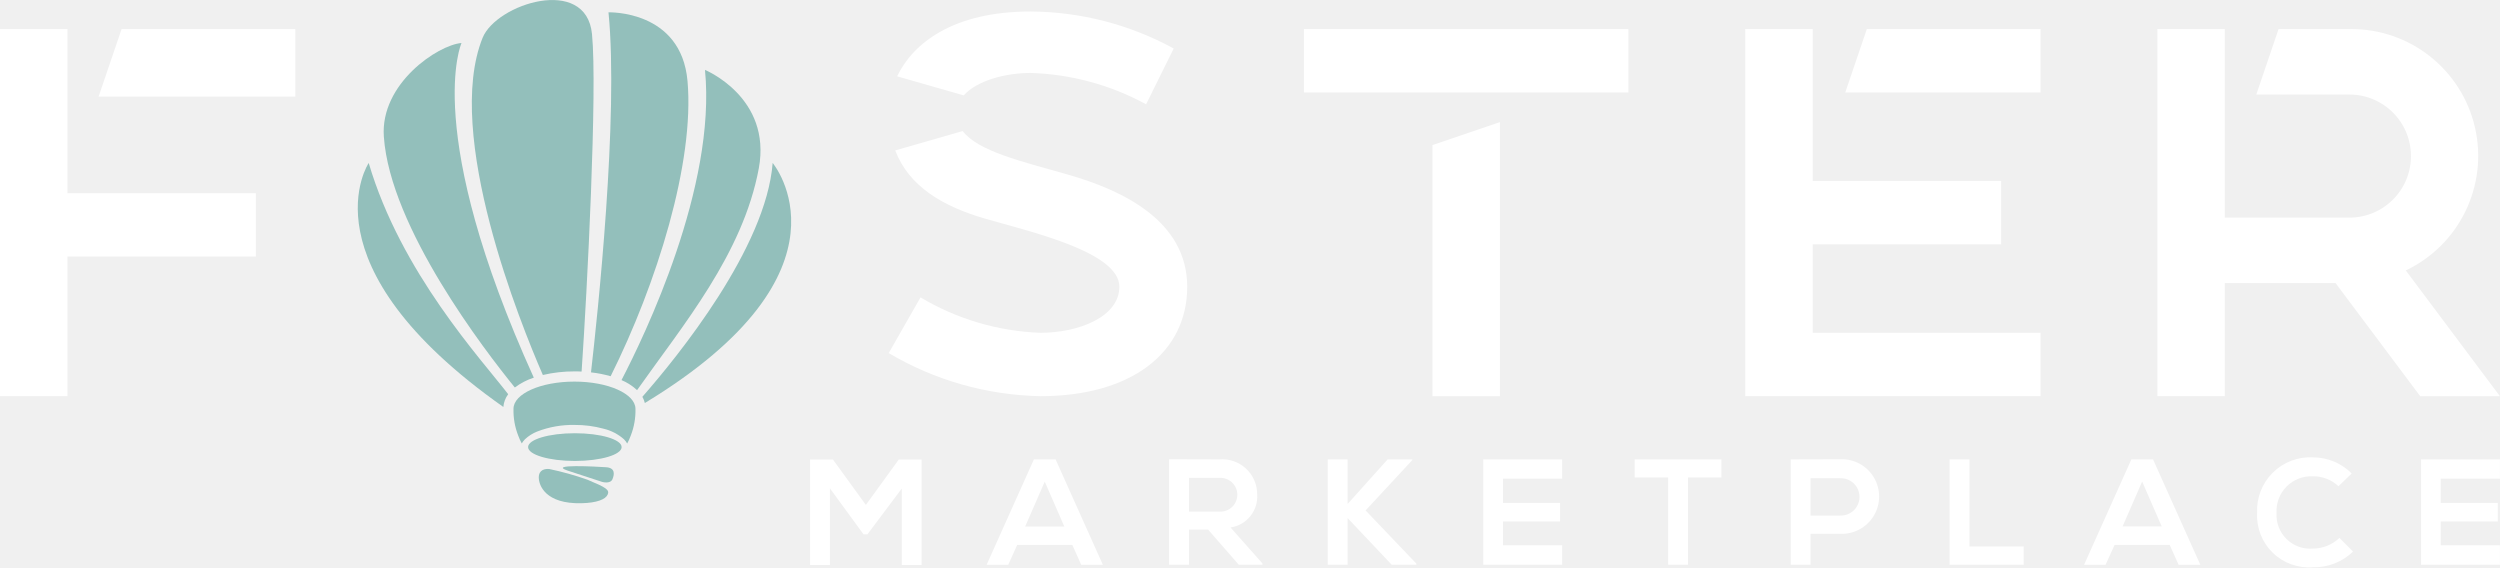
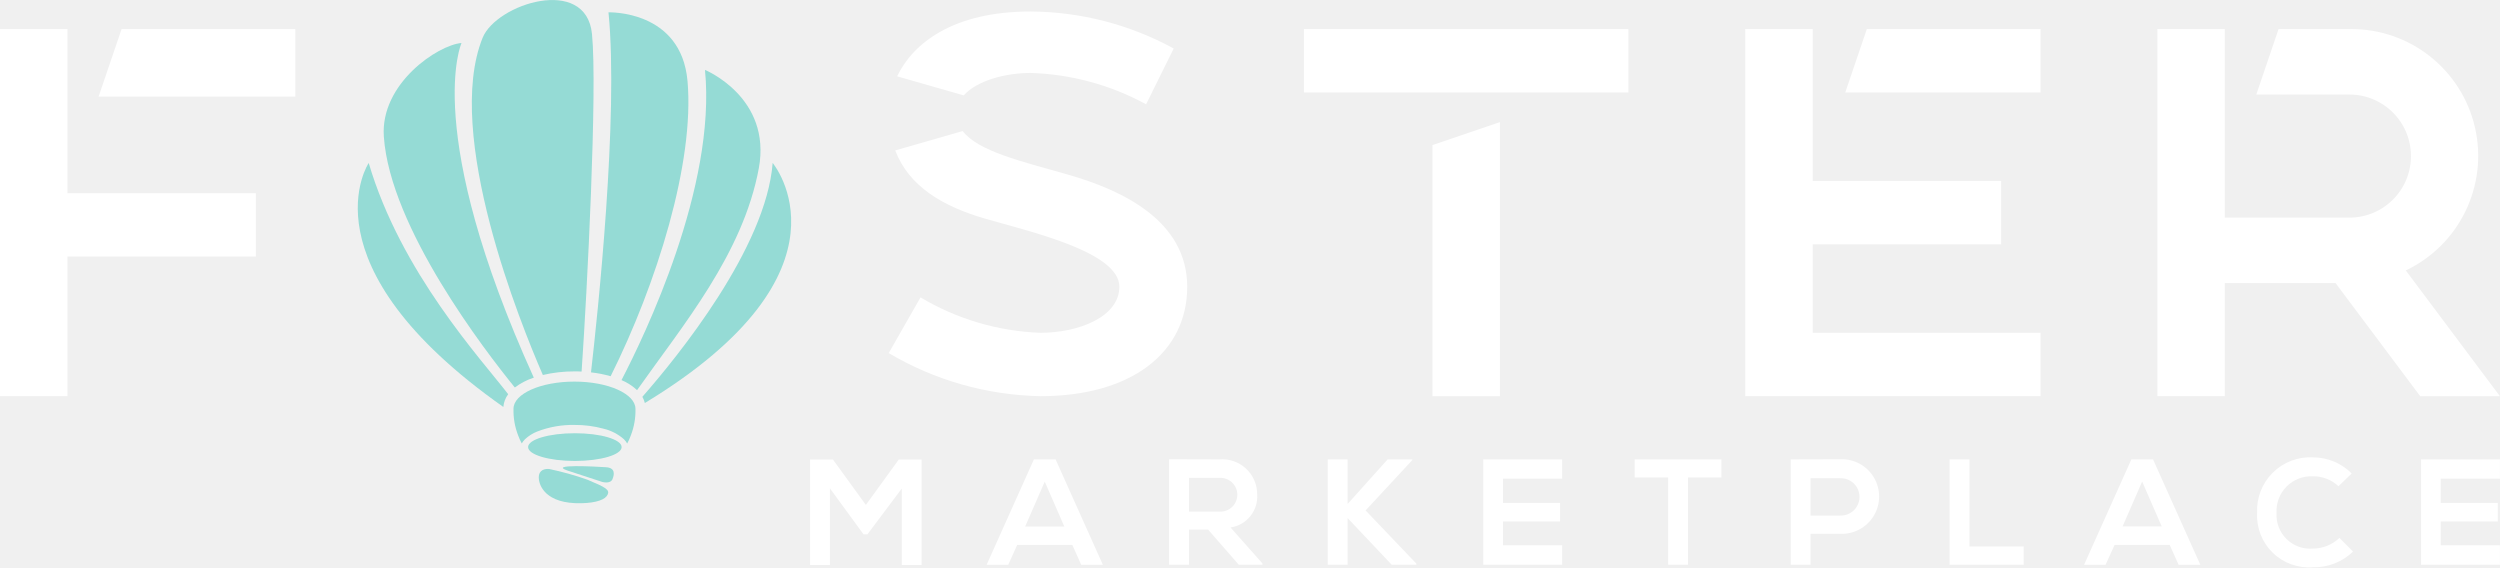
- <svg xmlns="http://www.w3.org/2000/svg" id="Component_1147_7" data-name="Component 1147 – 7" width="176.396" height="40.025" viewBox="0 0 176.396 40.025">
-   <g id="Desktop_Foster_SVG_Logo" data-name="Desktop Foster SVG Logo">
-     <path id="Path_68807" data-name="Path 68807" d="M4.761,16.77H0v25.9H4.761v-9.85H18.053V28.351H4.761Z" transform="translate(0 -14.719)" fill="#fff" />
-     <path id="Path_68808" data-name="Path 68808" d="M56.91,21.535H70.79V16.77H58.532Z" transform="translate(-49.953 -14.719)" fill="#fff" />
-     <path id="Path_68809" data-name="Path 68809" d="M525.617,78.716c-3.278-.934-6.31-1.643-7.4-3.066l-4.758,1.367c.966,2.54,3.355,3.943,6.326,4.809,3.134.909,9.488,2.344,9.488,4.805,0,2.132-2.871,3.254-5.577,3.254a17.764,17.764,0,0,1-8.453-2.5L513,91.316a21.812,21.812,0,0,0,10.7,3.041c6.376,0,10.361-3.04,10.361-7.73C534.051,82,529.536,79.83,525.617,78.716Z" transform="translate(-450.293 -66.403)" fill="#fff" />
-     <path id="Path_68810" data-name="Path 68810" d="M527.28,10.976a18.169,18.169,0,0,1,8.146,2.212l1.947-3.937A21.332,21.332,0,0,0,527.28,6.64c-5.472,0-8.3,2.237-9.421,4.574l4.7,1.345C523.484,11.514,525.507,10.976,527.28,10.976Z" transform="translate(-454.559 -5.829)" fill="#fff" />
-     <path id="Path_68811" data-name="Path 68811" d="M826.86,89.836h4.76V70.5l-4.76,1.621Z" transform="translate(-725.789 -61.883)" fill="#fff" />
-     <rect id="Rectangle_1843" data-name="Rectangle 1843" width="22.891" height="4.475" transform="translate(92.005 2.05)" fill="#fff" />
-     <path id="Path_68812" data-name="Path 68812" d="M1065.14,21.245h13.78V16.77h-12.257Z" transform="translate(-934.942 -14.719)" fill="#fff" />
-     <path id="Path_68813" data-name="Path 68813" d="M1012.181,31.959h13.292V27.484h-13.292V16.77h-4.761v25.9h20.835V38.2h-16.074Z" transform="translate(-884.278 -14.719)" fill="#fff" />
-     <path id="Path_68814" data-name="Path 68814" d="M1262.9,33.8a8.948,8.948,0,0,0-3.929-17.03h-5.048l-1.572,4.62h6.479a4.343,4.343,0,1,1,0,8.684h-8.7V16.77h-4.757v25.9h4.757V34.693h7.815l5.972,7.981h5.623Z" transform="translate(-1093.151 -14.719)" fill="#fff" />
-     <path id="Path_68815" data-name="Path 68815" d="M474.071,267.315l-2.423,3.231h-.276L469,267.3v5.409h-1.4V265.27h1.615l2.322,3.2,2.322-3.2h1.612v7.438h-1.4Z" transform="translate(-410.443 -232.844)" fill="#fff" />
-     <path id="Path_68816" data-name="Path 68816" d="M575.568,271.19h-3.892l-.631,1.4H569.52l3.336-7.438h1.53l3.336,7.438h-1.529Zm-1.947-4.469-1.381,3.167H575Z" transform="translate(-499.905 -232.739)" fill="#fff" />
-     <path id="Path_68817" data-name="Path 68817" d="M681.419,272.544H679.75l-2.167-2.481h-1.345v2.481H674.83V265.1c1.181,0,2.359.01,3.539.01a2.466,2.466,0,0,1,2.678,2.467,2.207,2.207,0,0,1-1.881,2.337l2.253,2.539Zm-5.185-6.13v2.38h2.135a1.193,1.193,0,1,0,0-2.38Z" transform="translate(-592.342 -232.696)" fill="#fff" />
-     <path id="Path_68818" data-name="Path 68818" d="M772.391,265.223l-3.3,3.559,3.58,3.751v.081h-1.736l-3.113-3.293v3.293h-1.4V265.18h1.4v3.146l2.825-3.146h1.743Z" transform="translate(-672.737 -232.766)" fill="#fff" />
-     <path id="Path_68819" data-name="Path 68819" d="M861.748,272.614H856.18V265.18h5.568v1.36h-4.175v1.711H861.6v1.307h-4.026v1.68h4.175Z" transform="translate(-751.525 -232.766)" fill="#fff" />
-     <path id="Path_68820" data-name="Path 68820" d="M945.949,266.456H943.59V265.18h6.12v1.276h-2.359v6.158h-1.4Z" transform="translate(-828.25 -232.766)" fill="#fff" />
-     <path id="Path_68821" data-name="Path 68821" d="M1037.117,270.36h-2.1v2.184h-1.4V265.11c1.168,0,2.337-.01,3.507-.01A2.632,2.632,0,1,1,1037.117,270.36Zm-2.1-1.286h2.1a1.318,1.318,0,1,0,0-2.635h-2.1Z" transform="translate(-907.267 -232.696)" fill="#fff" />
-     <path id="Path_68822" data-name="Path 68822" d="M1126.772,265.18v6.142h3.826v1.292h-5.228V265.18Z" transform="translate(-987.811 -232.766)" fill="#fff" />
-     <path id="Path_68823" data-name="Path 68823" d="M1209.041,271.19h-3.888l-.638,1.4H1203l3.337-7.438h1.529l3.337,7.438h-1.531Zm-1.943-4.474-1.381,3.167h2.761Z" transform="translate(-1055.951 -232.739)" fill="#fff" />
-     <path id="Path_68824" data-name="Path 68824" d="M1309.648,270.647a3.92,3.92,0,0,1-2.826,1.106,3.657,3.657,0,0,1-3.942-3.837,3.746,3.746,0,0,1,3.942-3.916,3.842,3.842,0,0,1,2.732,1.137l-.935.9a2.558,2.558,0,0,0-1.8-.7,2.45,2.45,0,0,0-2.567,2.582,2.376,2.376,0,0,0,2.567,2.518,2.737,2.737,0,0,0,1.87-.754Z" transform="translate(-1143.622 -231.729)" fill="#fff" />
-     <path id="Path_68825" data-name="Path 68825" d="M1403.078,272.614h-5.568V265.18h5.568v1.36H1398.9v1.711h4.027v1.307H1398.9v1.68h4.176Z" transform="translate(-1226.685 -232.766)" fill="#fff" />
-     <path id="Path_68826" data-name="Path 68826" d="M216.776,111.277a1.725,1.725,0,0,1,.341-.9c-1.908-2.484-7.555-8.567-9.842-16.315C207.274,94.06,202.487,101.214,216.776,111.277Z" transform="translate(-181.26 -82.562)" fill="#93bfbb" />
-     <path id="Path_68827" data-name="Path 68827" d="M232,48.433c-7.9-17.439-5.1-23.613-5.1-23.613-1.661.138-5.745,2.863-5.481,6.607.446,6.426,7.13,15.1,9.242,17.7A4.541,4.541,0,0,1,232,48.433Z" transform="translate(-194.336 -21.786)" fill="#93bfbb" />
-     <path id="Path_68828" data-name="Path 68828" d="M279.569,26.2c.17,0,.339,0,.507.012.394-5.721,1.123-19.9.733-23.821-.416-4.156-6.752-2.127-7.72.276-2.737,6.8,2.689,20.2,4.253,23.787A9.6,9.6,0,0,1,279.569,26.2Z" transform="translate(-239.039 0.005)" fill="#93bfbb" />
-     <path id="Path_68829" data-name="Path 68829" d="M341.13,32.516a8.555,8.555,0,0,1,1.386.273c3.259-6.53,5.932-15.09,5.424-20.828-.446-5.03-5.576-4.847-5.576-4.847C343.091,14.449,341.591,28.514,341.13,32.516Z" transform="translate(-299.43 -6.243)" fill="#93bfbb" />
-     <path id="Path_68830" data-name="Path 68830" d="M364.621,40.35c.815,8.236-4.262,18.761-5.891,21.886a3.7,3.7,0,0,1,1.1.708c3.2-4.546,7.465-9.591,8.589-15.647C369.345,42.283,364.621,40.35,364.621,40.35Z" transform="translate(-314.879 -35.417)" fill="#93bfbb" />
-     <path id="Path_68831" data-name="Path 68831" d="M379.983,94.06c-.46,5.98-6.673,13.626-9.193,16.5a1.672,1.672,0,0,1,.174.439C386.354,101.661,379.983,94.06,379.983,94.06Z" transform="translate(-325.465 -82.562)" fill="#93bfbb" />
-     <path id="Path_68832" data-name="Path 68832" d="M300.66,220.27c-2.375,0-4.3.856-4.3,1.919a4.827,4.827,0,0,0,.331,1.885,3.9,3.9,0,0,0,.253.56,1.422,1.422,0,0,1,.225-.295,2.719,2.719,0,0,1,.868-.548,6.936,6.936,0,0,1,2.624-.463,7.594,7.594,0,0,1,2.063.268,3.336,3.336,0,0,1,1.43.743,1.458,1.458,0,0,1,.229.3,4.011,4.011,0,0,0,.252-.56,4.838,4.838,0,0,0,.332-1.885C304.962,221.129,303.037,220.27,300.66,220.27Z" transform="translate(-260.129 -193.345)" fill="#93bfbb" />
-     <path id="Path_68833" data-name="Path 68833" d="M308.11,250.07c-1.823,0-3.3.438-3.3.978s1.478.978,3.3.978,3.3-.438,3.3-.978S309.933,250.07,308.11,250.07Z" transform="translate(-267.549 -219.502)" fill="#93bfbb" />
-     <path id="Path_68834" data-name="Path 68834" d="M314.416,271.442a21.012,21.012,0,0,0-2.689-.755c-.284-.031-.747.037-.747.592s.465,1.881,3.014,1.821c1.088-.024,1.7-.275,1.847-.611S315.737,271.993,314.416,271.442Z" transform="translate(-272.965 -237.593)" fill="#93bfbb" />
-     <path id="Path_68835" data-name="Path 68835" d="M325.229,269.379l2.413.79s.583.174.733-.2.171-.794-.455-.835S323.742,268.891,325.229,269.379Z" transform="translate(-285.156 -236.167)" fill="#93bfbb" />
-   </g>
+ <svg xmlns="http://www.w3.org/2000/svg" id="Desktop_Foster_SVG_Logo" data-name="Desktop Foster SVG Logo" width="176.396" height="40.024" viewBox="0 0 176.396 40.024">
+   <path id="Path_68807" data-name="Path 68807" d="M4.761,16.77H0v25.9H4.761v-9.85H18.053V28.351H4.761Z" transform="translate(0 -14.719)" fill="#fff" />
+   <path id="Path_68808" data-name="Path 68808" d="M56.91,21.535H70.79V16.77H58.532Z" transform="translate(-49.953 -14.719)" fill="#fff" />
+   <path id="Path_68809" data-name="Path 68809" d="M525.617,78.716c-3.278-.934-6.31-1.643-7.4-3.066l-4.758,1.367c.966,2.54,3.355,3.943,6.326,4.809,3.134.909,9.488,2.344,9.488,4.805,0,2.132-2.871,3.254-5.577,3.254a17.764,17.764,0,0,1-8.453-2.5L513,91.316a21.812,21.812,0,0,0,10.7,3.041c6.376,0,10.361-3.04,10.361-7.73C534.051,82,529.536,79.83,525.617,78.716Z" transform="translate(-450.293 -66.403)" fill="#fff" />
+   <path id="Path_68810" data-name="Path 68810" d="M527.28,10.976a18.169,18.169,0,0,1,8.146,2.212l1.947-3.937A21.332,21.332,0,0,0,527.28,6.64c-5.472,0-8.3,2.237-9.421,4.574l4.7,1.345C523.484,11.514,525.507,10.976,527.28,10.976Z" transform="translate(-454.559 -5.829)" fill="#fff" />
+   <path id="Path_68811" data-name="Path 68811" d="M826.86,89.836h4.76V70.5l-4.76,1.621Z" transform="translate(-725.789 -61.883)" fill="#fff" />
+   <rect id="Rectangle_1843" data-name="Rectangle 1843" width="22.891" height="4.475" transform="translate(92.005 2.05)" fill="#fff" />
+   <path id="Path_68812" data-name="Path 68812" d="M1065.14,21.245h13.78V16.77h-12.257Z" transform="translate(-934.942 -14.719)" fill="#fff" />
+   <path id="Path_68813" data-name="Path 68813" d="M1012.181,31.959h13.292V27.484h-13.292V16.77h-4.761v25.9h20.835V38.2h-16.074Z" transform="translate(-884.278 -14.719)" fill="#fff" />
+   <path id="Path_68814" data-name="Path 68814" d="M1262.9,33.8a8.948,8.948,0,0,0-3.929-17.03h-5.048l-1.572,4.62h6.479a4.343,4.343,0,1,1,0,8.684h-8.7V16.77h-4.757v25.9h4.757V34.693h7.815l5.972,7.981h5.623Z" transform="translate(-1093.151 -14.719)" fill="#fff" />
+   <path id="Path_68815" data-name="Path 68815" d="M474.071,267.315l-2.423,3.231h-.276L469,267.3v5.409h-1.4V265.27h1.615l2.322,3.2,2.322-3.2h1.612v7.438h-1.4Z" transform="translate(-410.443 -232.844)" fill="#fff" />
+   <path id="Path_68816" data-name="Path 68816" d="M575.568,271.19h-3.892l-.631,1.4H569.52l3.336-7.438h1.53l3.336,7.438h-1.529Zm-1.947-4.469-1.381,3.167H575Z" transform="translate(-499.905 -232.739)" fill="#fff" />
+   <path id="Path_68817" data-name="Path 68817" d="M681.419,272.544H679.75l-2.167-2.481h-1.345v2.481H674.83V265.1c1.181,0,2.359.01,3.539.01a2.466,2.466,0,0,1,2.678,2.467,2.207,2.207,0,0,1-1.881,2.337l2.253,2.539Zm-5.185-6.13v2.38h2.135a1.193,1.193,0,1,0,0-2.38Z" transform="translate(-592.342 -232.696)" fill="#fff" />
+   <path id="Path_68818" data-name="Path 68818" d="M772.391,265.223l-3.3,3.559,3.58,3.751v.081h-1.736l-3.113-3.293v3.293h-1.4V265.18h1.4v3.146l2.825-3.146h1.743Z" transform="translate(-672.737 -232.766)" fill="#fff" />
+   <path id="Path_68819" data-name="Path 68819" d="M861.748,272.614H856.18V265.18h5.568v1.36h-4.175v1.711H861.6v1.307h-4.026v1.68h4.175Z" transform="translate(-751.525 -232.766)" fill="#fff" />
+   <path id="Path_68820" data-name="Path 68820" d="M945.949,266.456H943.59V265.18h6.12v1.276h-2.359v6.158h-1.4Z" transform="translate(-828.25 -232.766)" fill="#fff" />
+   <path id="Path_68821" data-name="Path 68821" d="M1037.117,270.36h-2.1v2.184h-1.4V265.11c1.168,0,2.337-.01,3.507-.01A2.632,2.632,0,1,1,1037.117,270.36Zm-2.1-1.286h2.1a1.318,1.318,0,1,0,0-2.635h-2.1Z" transform="translate(-907.267 -232.696)" fill="#fff" />
+   <path id="Path_68822" data-name="Path 68822" d="M1126.772,265.18v6.142h3.826v1.292h-5.228V265.18Z" transform="translate(-987.811 -232.766)" fill="#fff" />
+   <path id="Path_68823" data-name="Path 68823" d="M1209.041,271.19h-3.888l-.638,1.4H1203l3.337-7.438h1.529l3.337,7.438h-1.531Zm-1.943-4.474-1.381,3.167h2.761Z" transform="translate(-1055.951 -232.739)" fill="#fff" />
+   <path id="Path_68824" data-name="Path 68824" d="M1309.648,270.647a3.92,3.92,0,0,1-2.826,1.106,3.657,3.657,0,0,1-3.942-3.837,3.746,3.746,0,0,1,3.942-3.916,3.842,3.842,0,0,1,2.732,1.137l-.935.9a2.558,2.558,0,0,0-1.8-.7,2.45,2.45,0,0,0-2.567,2.582,2.376,2.376,0,0,0,2.567,2.518,2.737,2.737,0,0,0,1.87-.754Z" transform="translate(-1143.622 -231.729)" fill="#fff" />
+   <path id="Path_68825" data-name="Path 68825" d="M1403.078,272.614h-5.568V265.18h5.568v1.36H1398.9v1.711h4.027v1.307H1398.9v1.68h4.176Z" transform="translate(-1226.685 -232.766)" fill="#fff" />
+   <path id="Path_68826" data-name="Path 68826" d="M216.776,111.277a1.725,1.725,0,0,1,.341-.9c-1.908-2.484-7.555-8.567-9.842-16.315C207.274,94.06,202.487,101.214,216.776,111.277Z" transform="translate(-181.26 -82.562)" fill="#95dbd5" />
+   <path id="Path_68827" data-name="Path 68827" d="M232,48.433c-7.9-17.439-5.1-23.613-5.1-23.613-1.661.138-5.745,2.863-5.481,6.607.446,6.426,7.13,15.1,9.242,17.7A4.541,4.541,0,0,1,232,48.433Z" transform="translate(-194.336 -21.786)" fill="#95dbd5" />
+   <path id="Path_68828" data-name="Path 68828" d="M279.569,26.2c.17,0,.339,0,.507.012.394-5.721,1.123-19.9.733-23.821-.416-4.156-6.752-2.127-7.72.276-2.737,6.8,2.689,20.2,4.253,23.787A9.6,9.6,0,0,1,279.569,26.2Z" transform="translate(-239.039 0.005)" fill="#95dbd5" />
+   <path id="Path_68829" data-name="Path 68829" d="M341.13,32.516a8.555,8.555,0,0,1,1.386.273c3.259-6.53,5.932-15.09,5.424-20.828-.446-5.03-5.576-4.847-5.576-4.847C343.091,14.449,341.591,28.514,341.13,32.516Z" transform="translate(-299.43 -6.243)" fill="#95dbd5" />
+   <path id="Path_68830" data-name="Path 68830" d="M364.621,40.35c.815,8.236-4.262,18.761-5.891,21.886a3.7,3.7,0,0,1,1.1.708c3.2-4.546,7.465-9.591,8.589-15.647C369.345,42.283,364.621,40.35,364.621,40.35Z" transform="translate(-314.879 -35.417)" fill="#95dbd5" />
+   <path id="Path_68831" data-name="Path 68831" d="M379.983,94.06c-.46,5.98-6.673,13.626-9.193,16.5a1.672,1.672,0,0,1,.174.439C386.354,101.661,379.983,94.06,379.983,94.06Z" transform="translate(-325.465 -82.562)" fill="#95dbd5" />
+   <path id="Path_68832" data-name="Path 68832" d="M300.66,220.27c-2.375,0-4.3.856-4.3,1.919a4.827,4.827,0,0,0,.331,1.885,3.9,3.9,0,0,0,.253.56,1.422,1.422,0,0,1,.225-.295,2.719,2.719,0,0,1,.868-.548,6.936,6.936,0,0,1,2.624-.463,7.594,7.594,0,0,1,2.063.268,3.336,3.336,0,0,1,1.43.743,1.458,1.458,0,0,1,.229.3,4.011,4.011,0,0,0,.252-.56,4.838,4.838,0,0,0,.332-1.885C304.962,221.129,303.037,220.27,300.66,220.27Z" transform="translate(-260.129 -193.345)" fill="#95dbd5" />
+   <path id="Path_68833" data-name="Path 68833" d="M308.11,250.07c-1.823,0-3.3.438-3.3.978s1.478.978,3.3.978,3.3-.438,3.3-.978S309.933,250.07,308.11,250.07Z" transform="translate(-267.549 -219.502)" fill="#95dbd5" />
+   <path id="Path_68834" data-name="Path 68834" d="M314.416,271.442a21.012,21.012,0,0,0-2.689-.755c-.284-.031-.747.037-.747.592s.465,1.881,3.014,1.821c1.088-.024,1.7-.275,1.847-.611S315.737,271.993,314.416,271.442Z" transform="translate(-272.965 -237.593)" fill="#95dbd5" />
+   <path id="Path_68835" data-name="Path 68835" d="M325.229,269.379l2.413.79s.583.174.733-.2.171-.794-.455-.835S323.742,268.891,325.229,269.379Z" transform="translate(-285.156 -236.167)" fill="#95dbd5" />
</svg>
